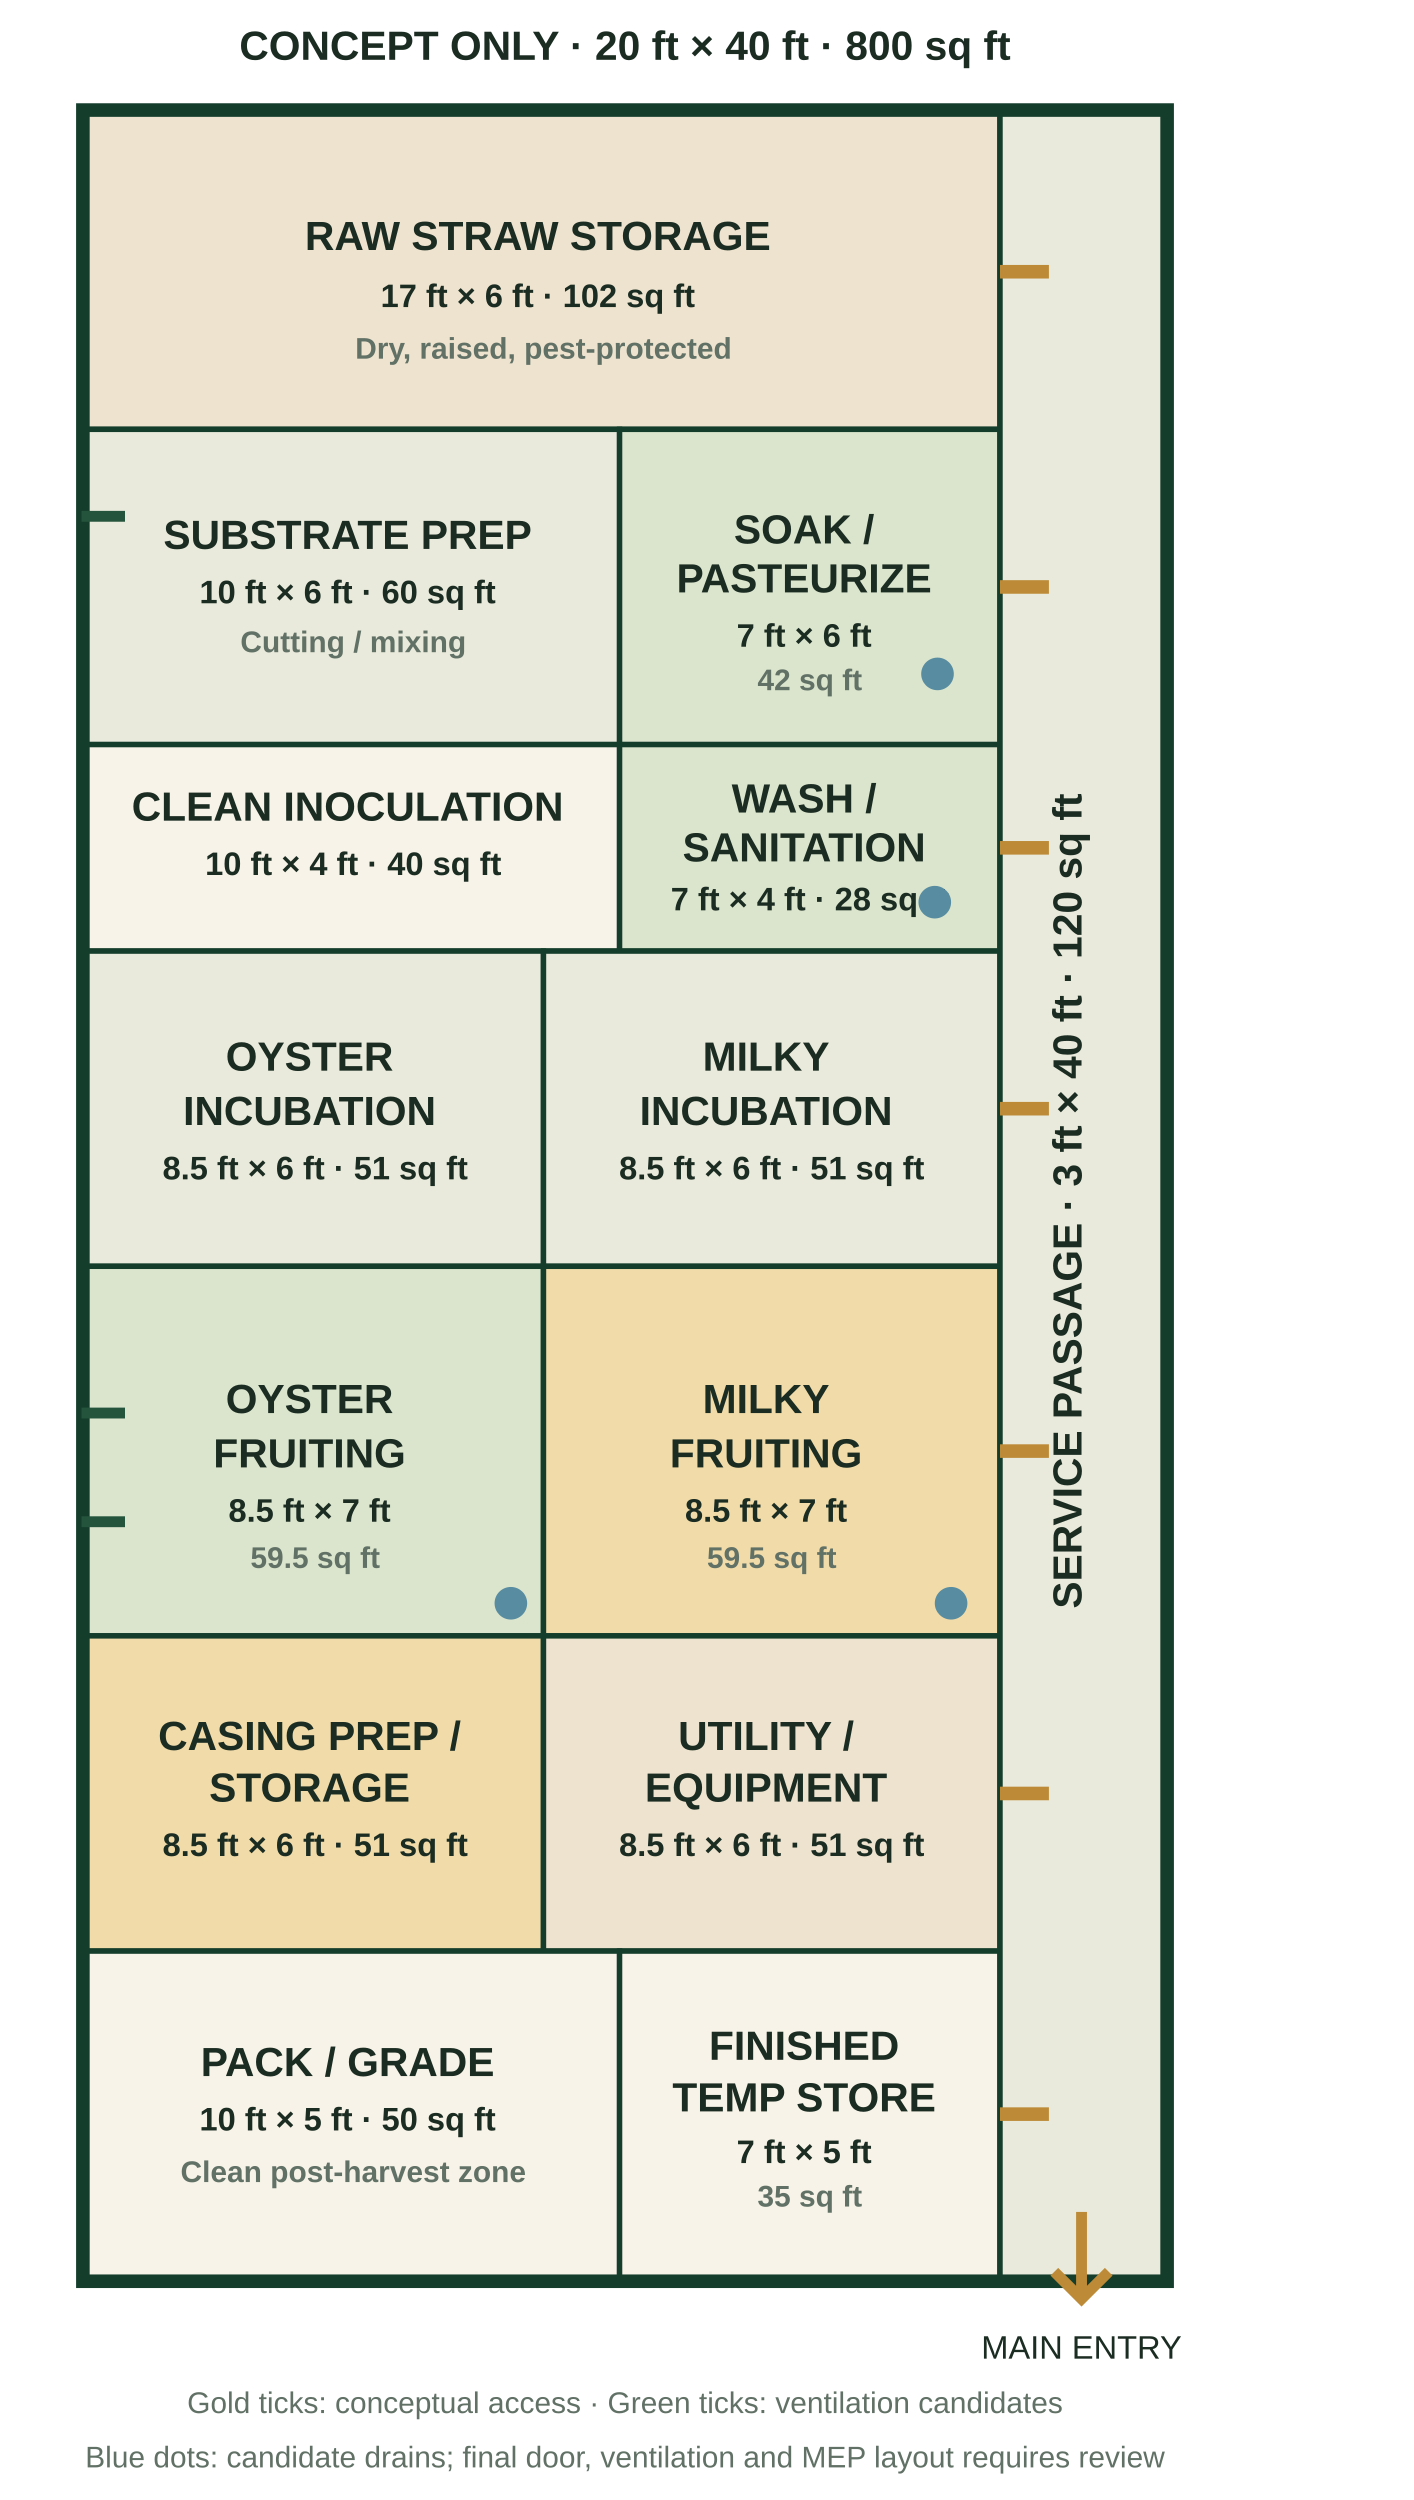
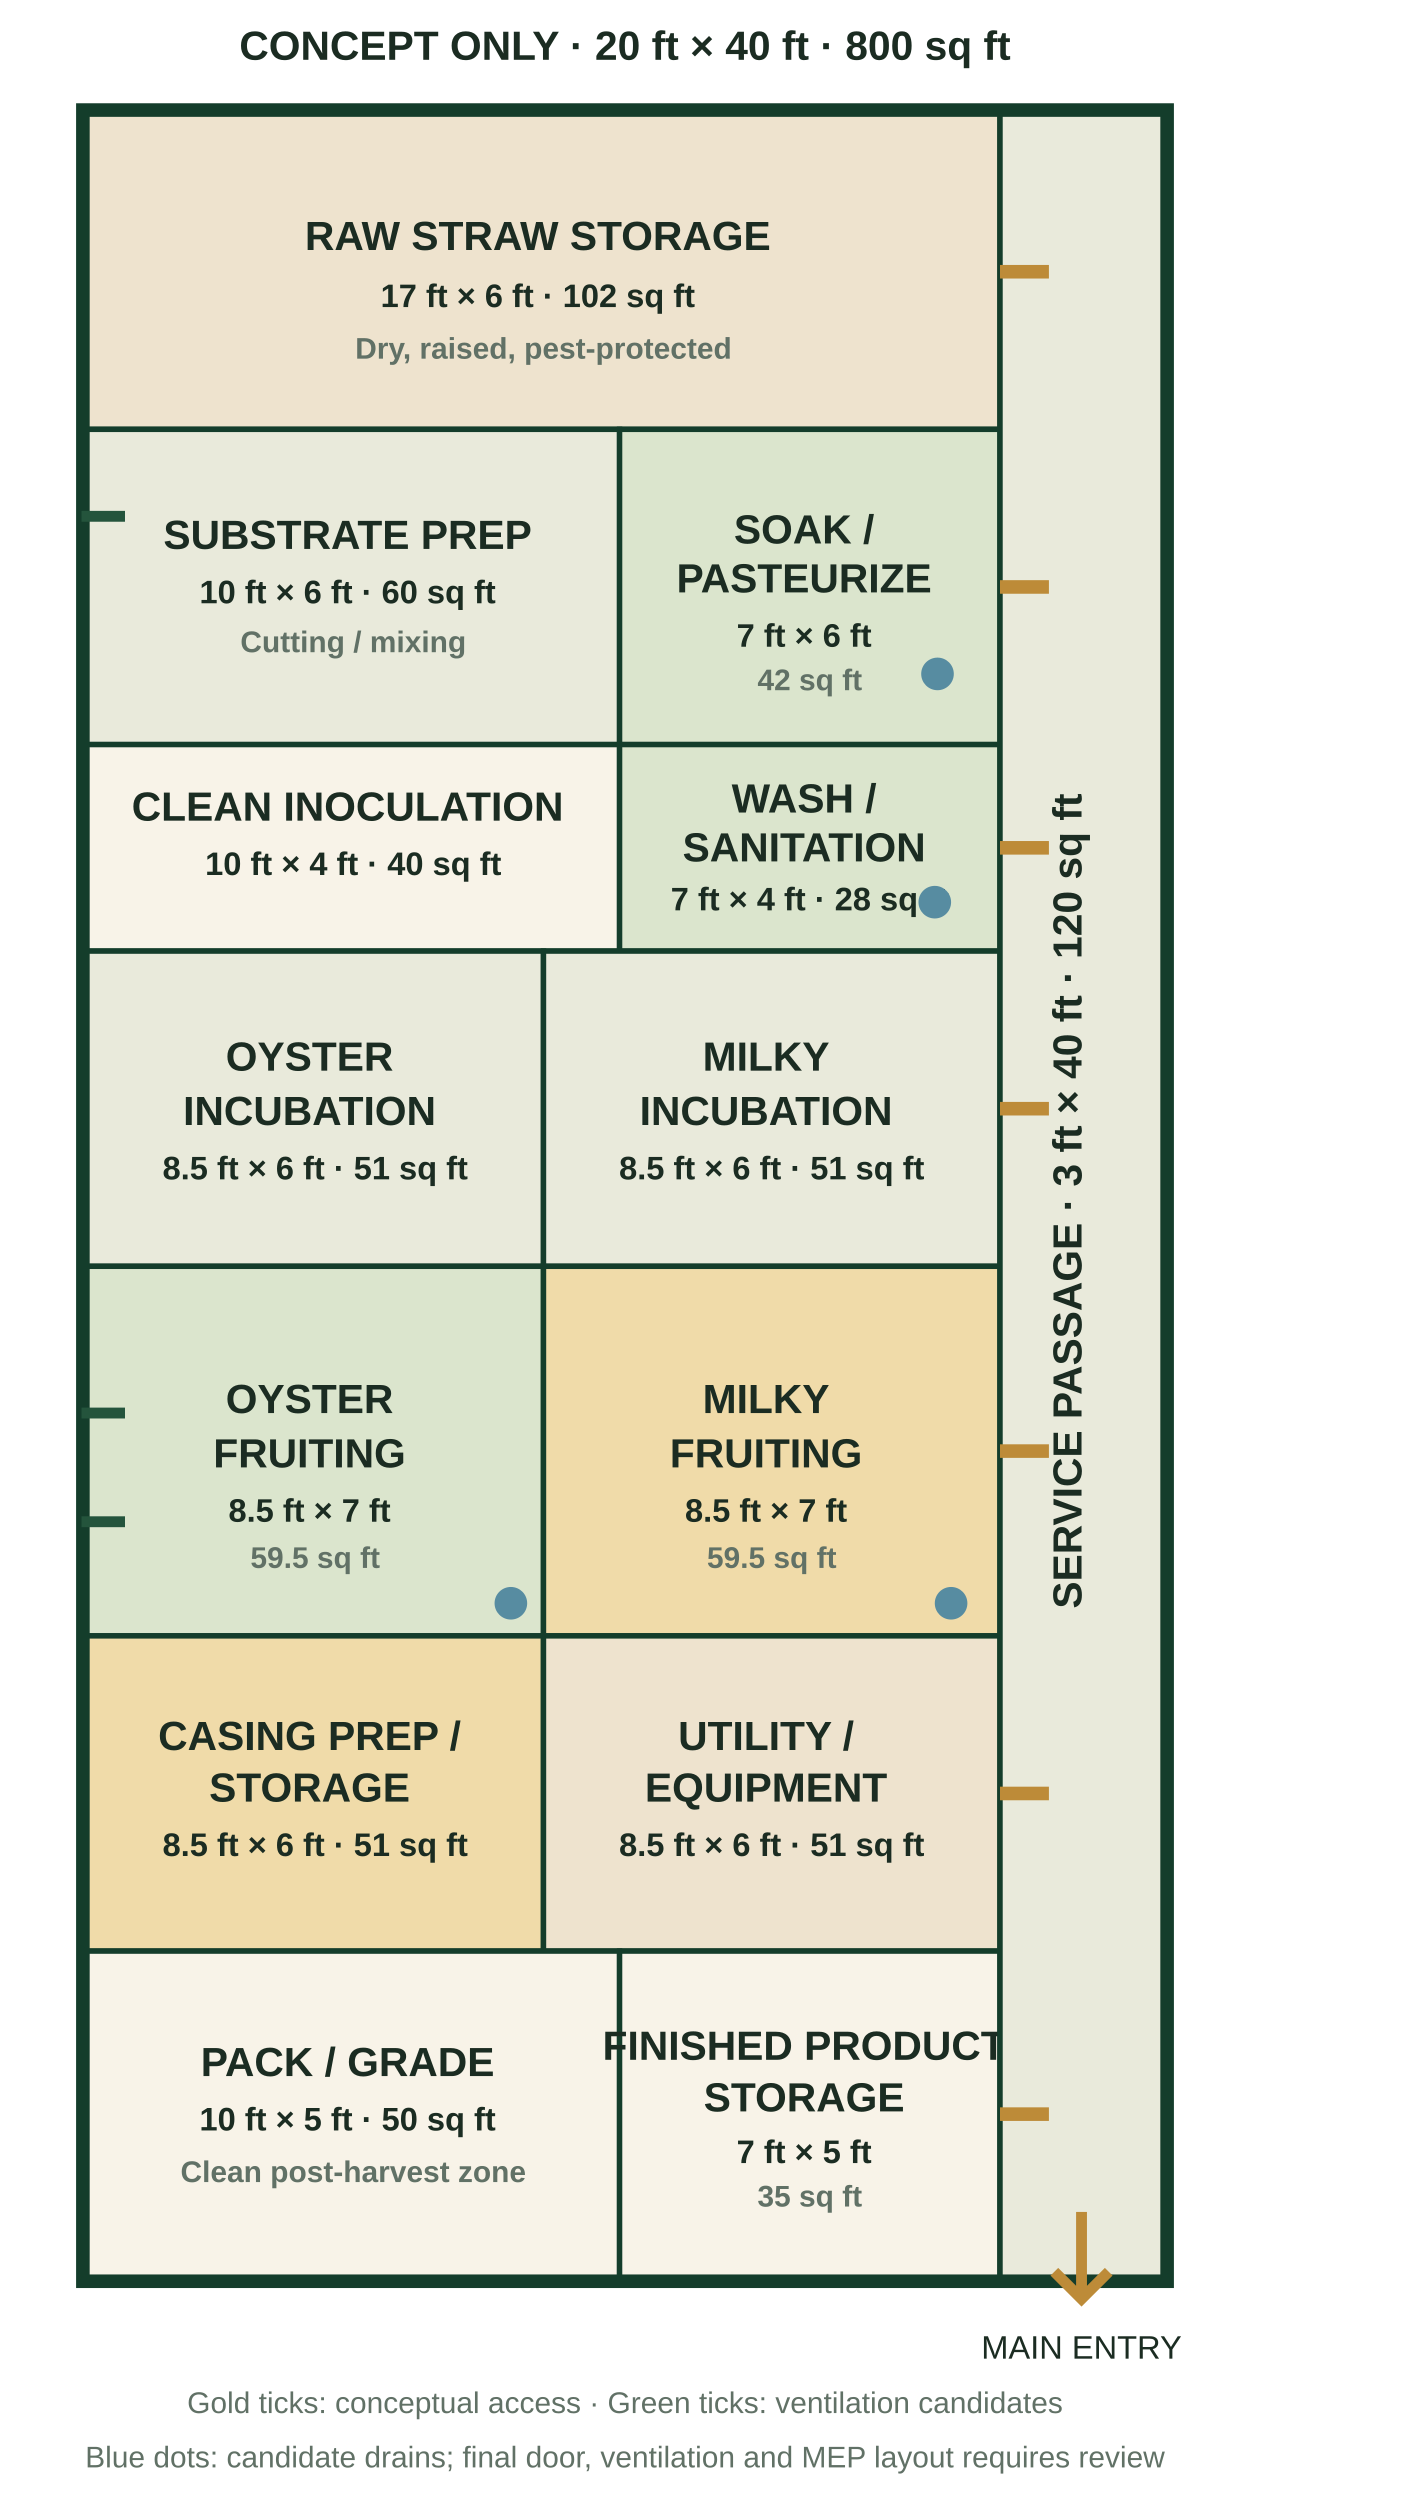
<svg xmlns="http://www.w3.org/2000/svg" viewBox="0 0 520 920" role="img" aria-labelledby="title description">
  <style>
    text { font-family: Arial, sans-serif; fill: #1b2c22; }
    .label { font-size: 15px; font-weight: 700; text-anchor: middle; }
    .size { font-size: 12px; text-anchor: middle; }
    .note { font-size: 11px; fill: #617166; text-anchor: middle; }
  </style>
  <text x="230" y="22" class="label">CONCEPT ONLY · 20 ft × 40 ft · 800 sq ft</text>
  <rect x="30" y="40" width="400" height="800" fill="#fffdf8" stroke="#143d2b" stroke-width="4" />
  <rect x="32" y="42" width="336" height="116" fill="#eee3ce" stroke="#143d2b" stroke-width="2" />
  <text x="200" y="92" class="label">
    <tspan x="200">RAW STRAW STORAGE</tspan>
    <tspan x="200" dy="21" class="size">17 ft × 6 ft · 102 sq ft</tspan>
    <tspan x="200" dy="19" class="note">Dry, raised, pest-protected</tspan>
  </text>
  <rect x="32" y="158" width="196" height="116" fill="#e9eadb" stroke="#143d2b" stroke-width="2" />
  <text x="130" y="202" class="label">
    <tspan x="130">SUBSTRATE PREP</tspan>
    <tspan x="130" dy="20" class="size">10 ft × 6 ft · 60 sq ft</tspan>
    <tspan x="130" dy="18" class="note">Cutting / mixing</tspan>
  </text>
  <rect x="228" y="158" width="140" height="116" fill="#dbe5cd" stroke="#143d2b" stroke-width="2" />
  <text x="298" y="200" class="label">
    <tspan x="298">SOAK /</tspan>
    <tspan x="298" dy="18">PASTEURIZE</tspan>
    <tspan x="298" dy="20" class="size">7 ft × 6 ft</tspan>
    <tspan x="298" dy="16" class="note">42 sq ft</tspan>
  </text>
  <rect x="32" y="274" width="196" height="76" fill="#f8f3e8" stroke="#143d2b" stroke-width="2" />
  <text x="130" y="302" class="label">
    <tspan x="130">CLEAN INOCULATION</tspan>
    <tspan x="130" dy="20" class="size">10 ft × 4 ft · 40 sq ft</tspan>
  </text>
  <rect x="228" y="274" width="140" height="76" fill="#dbe5cd" stroke="#143d2b" stroke-width="2" />
  <text x="298" y="299" class="label">
    <tspan x="298">WASH /</tspan>
    <tspan x="298" dy="18">SANITATION</tspan>
    <tspan x="298" dy="18" class="size">7 ft × 4 ft · 28 sq ft</tspan>
  </text>
  <rect x="32" y="350" width="168" height="116" fill="#e9eadb" stroke="#143d2b" stroke-width="2" />
  <text x="116" y="394" class="label">
    <tspan x="116">OYSTER</tspan>
    <tspan x="116" dy="20">INCUBATION</tspan>
    <tspan x="116" dy="20" class="size">8.5 ft × 6 ft · 51 sq ft</tspan>
  </text>
  <rect x="200" y="350" width="168" height="116" fill="#e9eadb" stroke="#143d2b" stroke-width="2" />
  <text x="284" y="394" class="label">
    <tspan x="284">MILKY</tspan>
    <tspan x="284" dy="20">INCUBATION</tspan>
    <tspan x="284" dy="20" class="size">8.5 ft × 6 ft · 51 sq ft</tspan>
  </text>
  <rect x="32" y="466" width="168" height="136" fill="#dbe5cd" stroke="#143d2b" stroke-width="2" />
  <text x="116" y="520" class="label">
    <tspan x="116">OYSTER</tspan>
    <tspan x="116" dy="20">FRUITING</tspan>
    <tspan x="116" dy="20" class="size">8.5 ft × 7 ft</tspan>
    <tspan x="116" dy="17" class="note">59.5 sq ft</tspan>
  </text>
  <rect x="200" y="466" width="168" height="136" fill="#f0dba9" stroke="#143d2b" stroke-width="2" />
  <text x="284" y="520" class="label">
    <tspan x="284">MILKY</tspan>
    <tspan x="284" dy="20">FRUITING</tspan>
    <tspan x="284" dy="20" class="size">8.5 ft × 7 ft</tspan>
    <tspan x="284" dy="17" class="note">59.5 sq ft</tspan>
  </text>
  <rect x="32" y="602" width="168" height="116" fill="#f0dba9" stroke="#143d2b" stroke-width="2" />
  <text x="116" y="644" class="label">
    <tspan x="116">CASING PREP /</tspan>
    <tspan x="116" dy="19">STORAGE</tspan>
    <tspan x="116" dy="20" class="size">8.5 ft × 6 ft · 51 sq ft</tspan>
  </text>
  <rect x="200" y="602" width="168" height="116" fill="#eee3ce" stroke="#143d2b" stroke-width="2" />
  <text x="284" y="644" class="label">
    <tspan x="284">UTILITY /</tspan>
    <tspan x="284" dy="19">EQUIPMENT</tspan>
    <tspan x="284" dy="20" class="size">8.5 ft × 6 ft · 51 sq ft</tspan>
  </text>
  <rect x="32" y="718" width="196" height="120" fill="#f8f3e8" stroke="#143d2b" stroke-width="2" />
  <text x="130" y="764" class="label">
    <tspan x="130">PACK / GRADE</tspan>
    <tspan x="130" dy="20" class="size">10 ft × 5 ft · 50 sq ft</tspan>
    <tspan x="130" dy="19" class="note">Clean post-harvest zone</tspan>
  </text>
  <rect x="228" y="718" width="140" height="120" fill="#f8f3e8" stroke="#143d2b" stroke-width="2" />
  <text x="298" y="758" class="label">
-     <tspan x="298">FINISHED</tspan>
-     <tspan x="298" dy="19">TEMP STORE</tspan>
+     <tspan x="298">FINISHED PRODUCT</tspan>
+     <tspan x="298" dy="19">STORAGE</tspan>
    <tspan x="298" dy="19" class="size">7 ft × 5 ft</tspan>
    <tspan x="298" dy="16" class="note">35 sq ft</tspan>
  </text>
  <rect x="368" y="42" width="60" height="796" fill="#e9eadb" stroke="#143d2b" stroke-width="2" />
  <text x="398" y="442" class="label" transform="rotate(-90 398 442)">SERVICE PASSAGE · 3 ft × 40 ft · 120 sq ft</text>
  <path d="M398 814 V846 M388 836 L398 846 L408 836" fill="none" stroke="#bd8b38" stroke-width="4" />
  <text x="398" y="868" class="size">MAIN ENTRY</text>
  <path d="M368 100 h18 M368 216 h18 M368 312 h18 M368 408 h18 M368 534 h18 M368 660 h18 M368 778 h18" stroke="#bd8b38" stroke-width="5" />
  <path d="M30 520 h16 M30 560 h16 M30 190 h16" stroke="#24543c" stroke-width="4" />
  <circle cx="345" cy="248" r="6" fill="#578ca1" />
  <circle cx="344" cy="332" r="6" fill="#578ca1" />
  <circle cx="188" cy="590" r="6" fill="#578ca1" />
  <circle cx="350" cy="590" r="6" fill="#578ca1" />
  <text x="230" y="888" class="note">Gold ticks: conceptual access · Green ticks: ventilation candidates</text>
  <text x="230" y="908" class="note">Blue dots: candidate drains; final door, ventilation and MEP layout requires review</text>
</svg>
